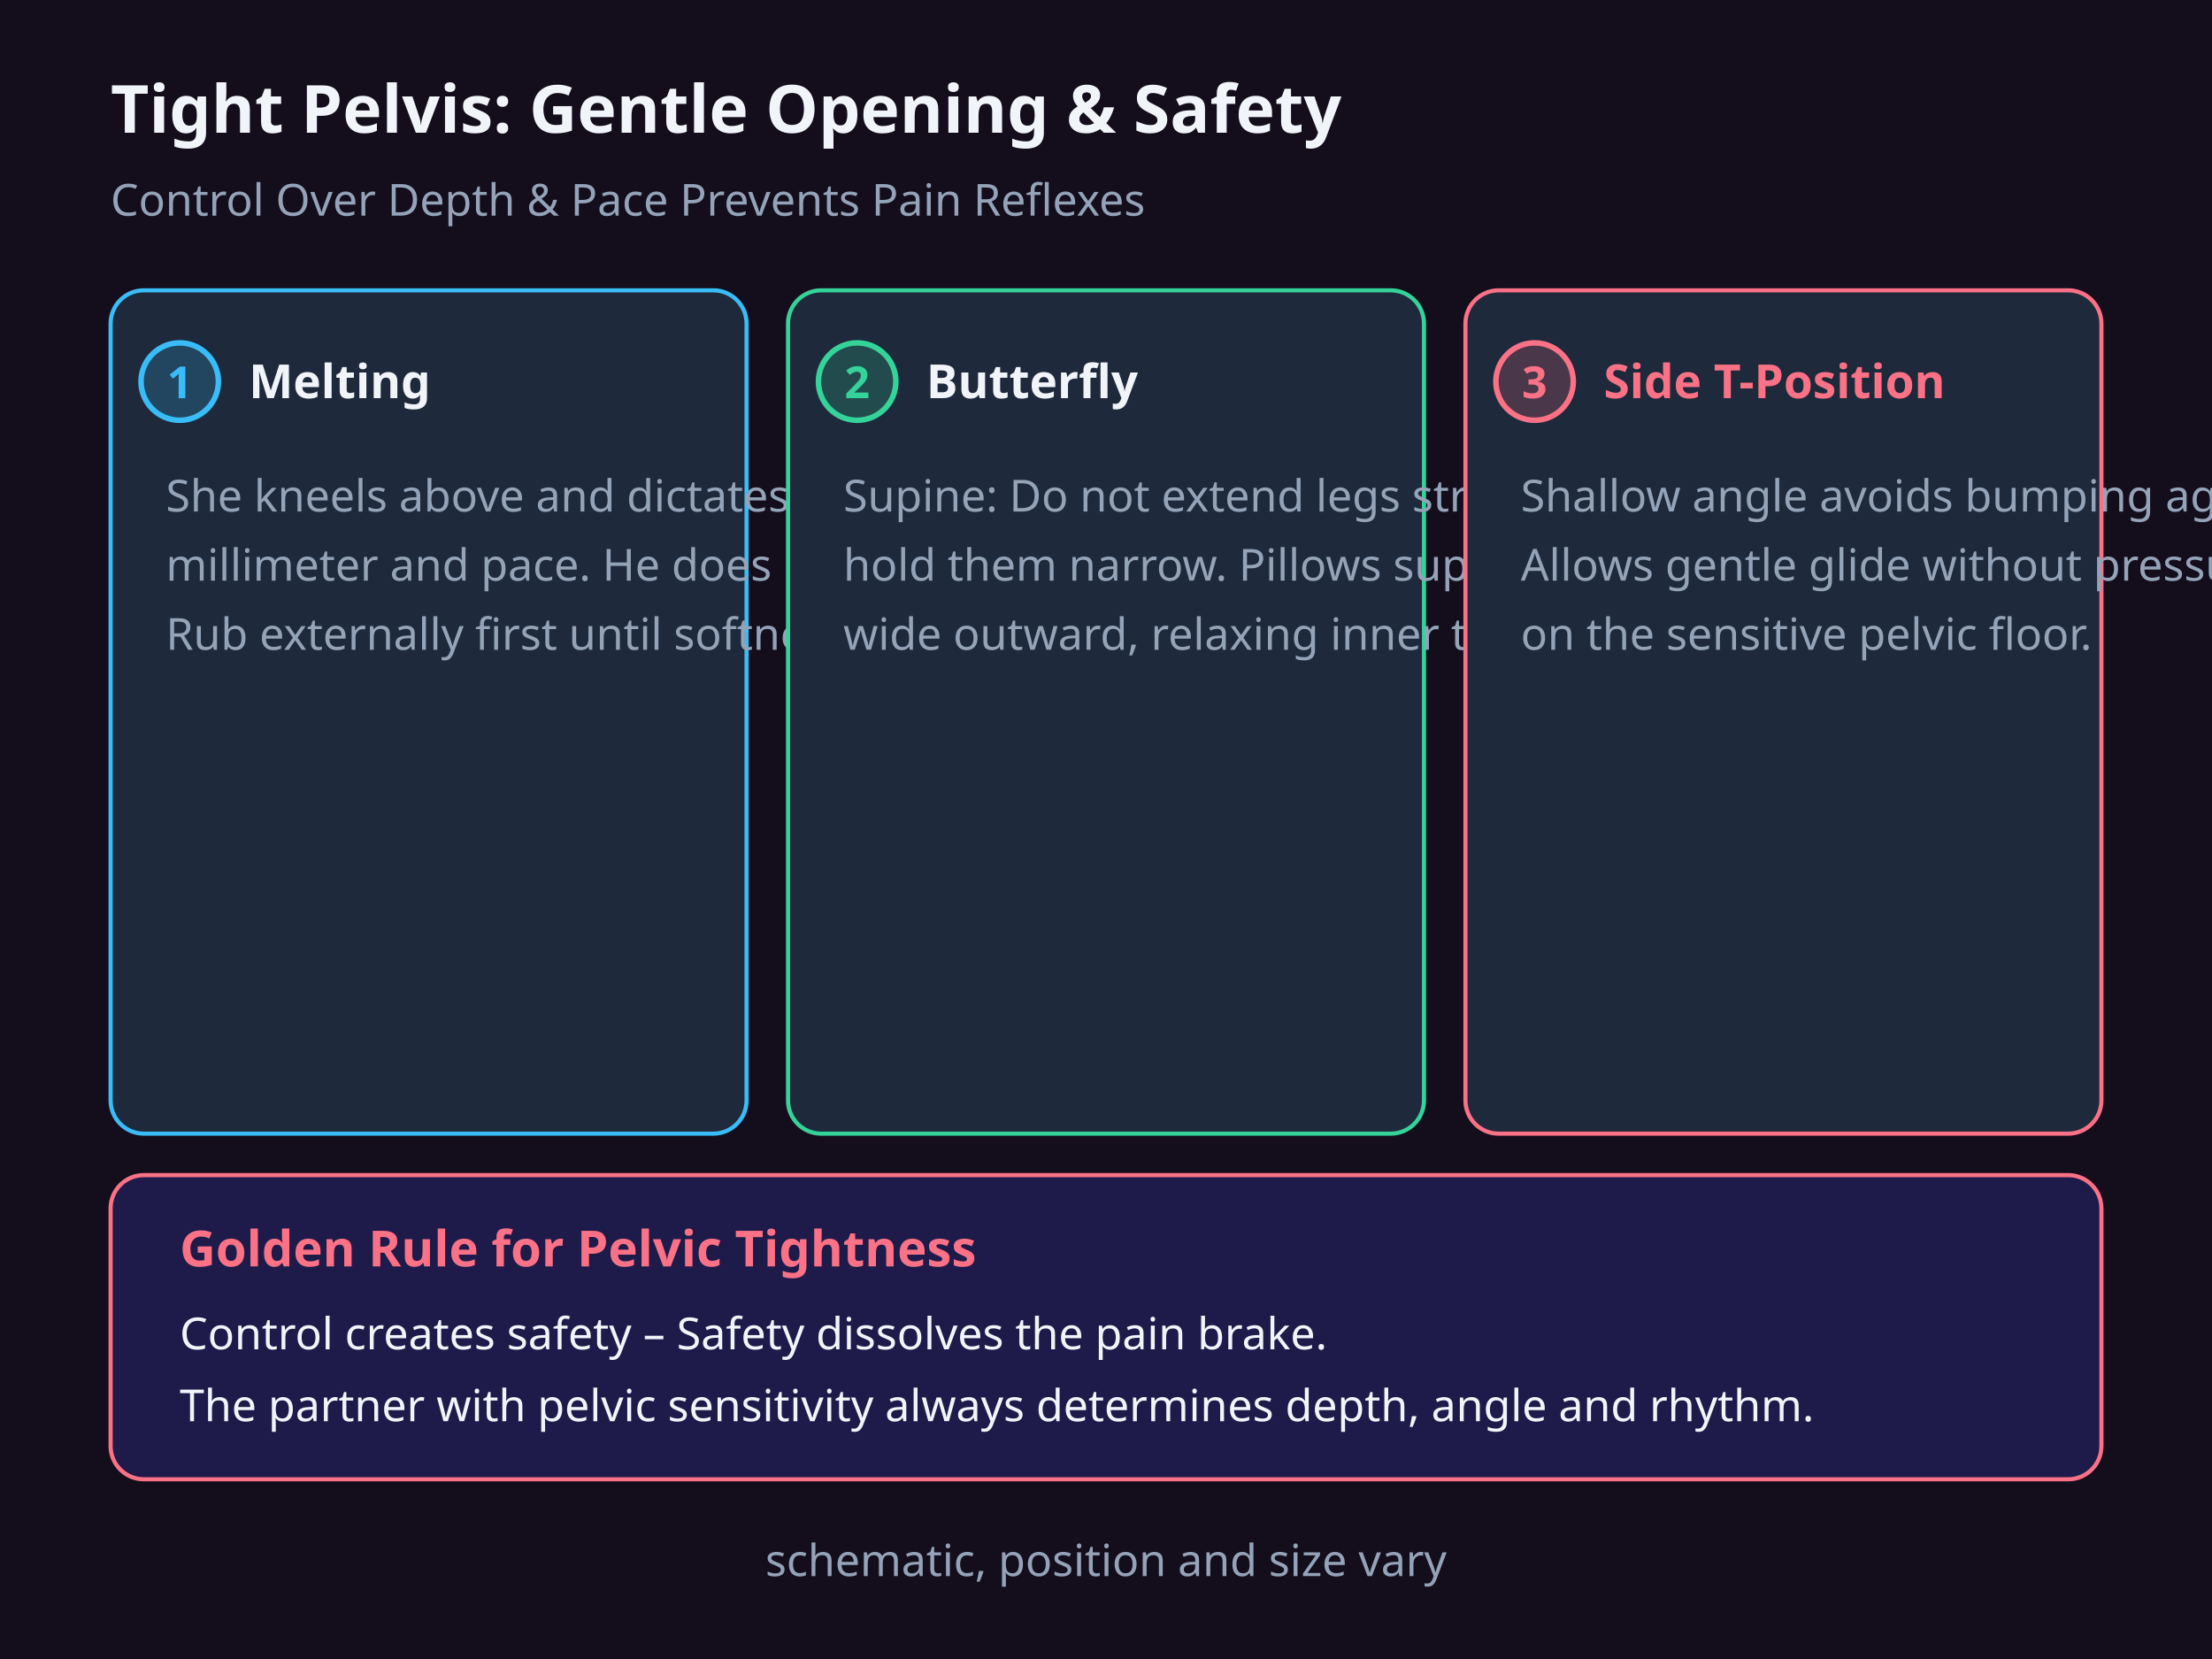
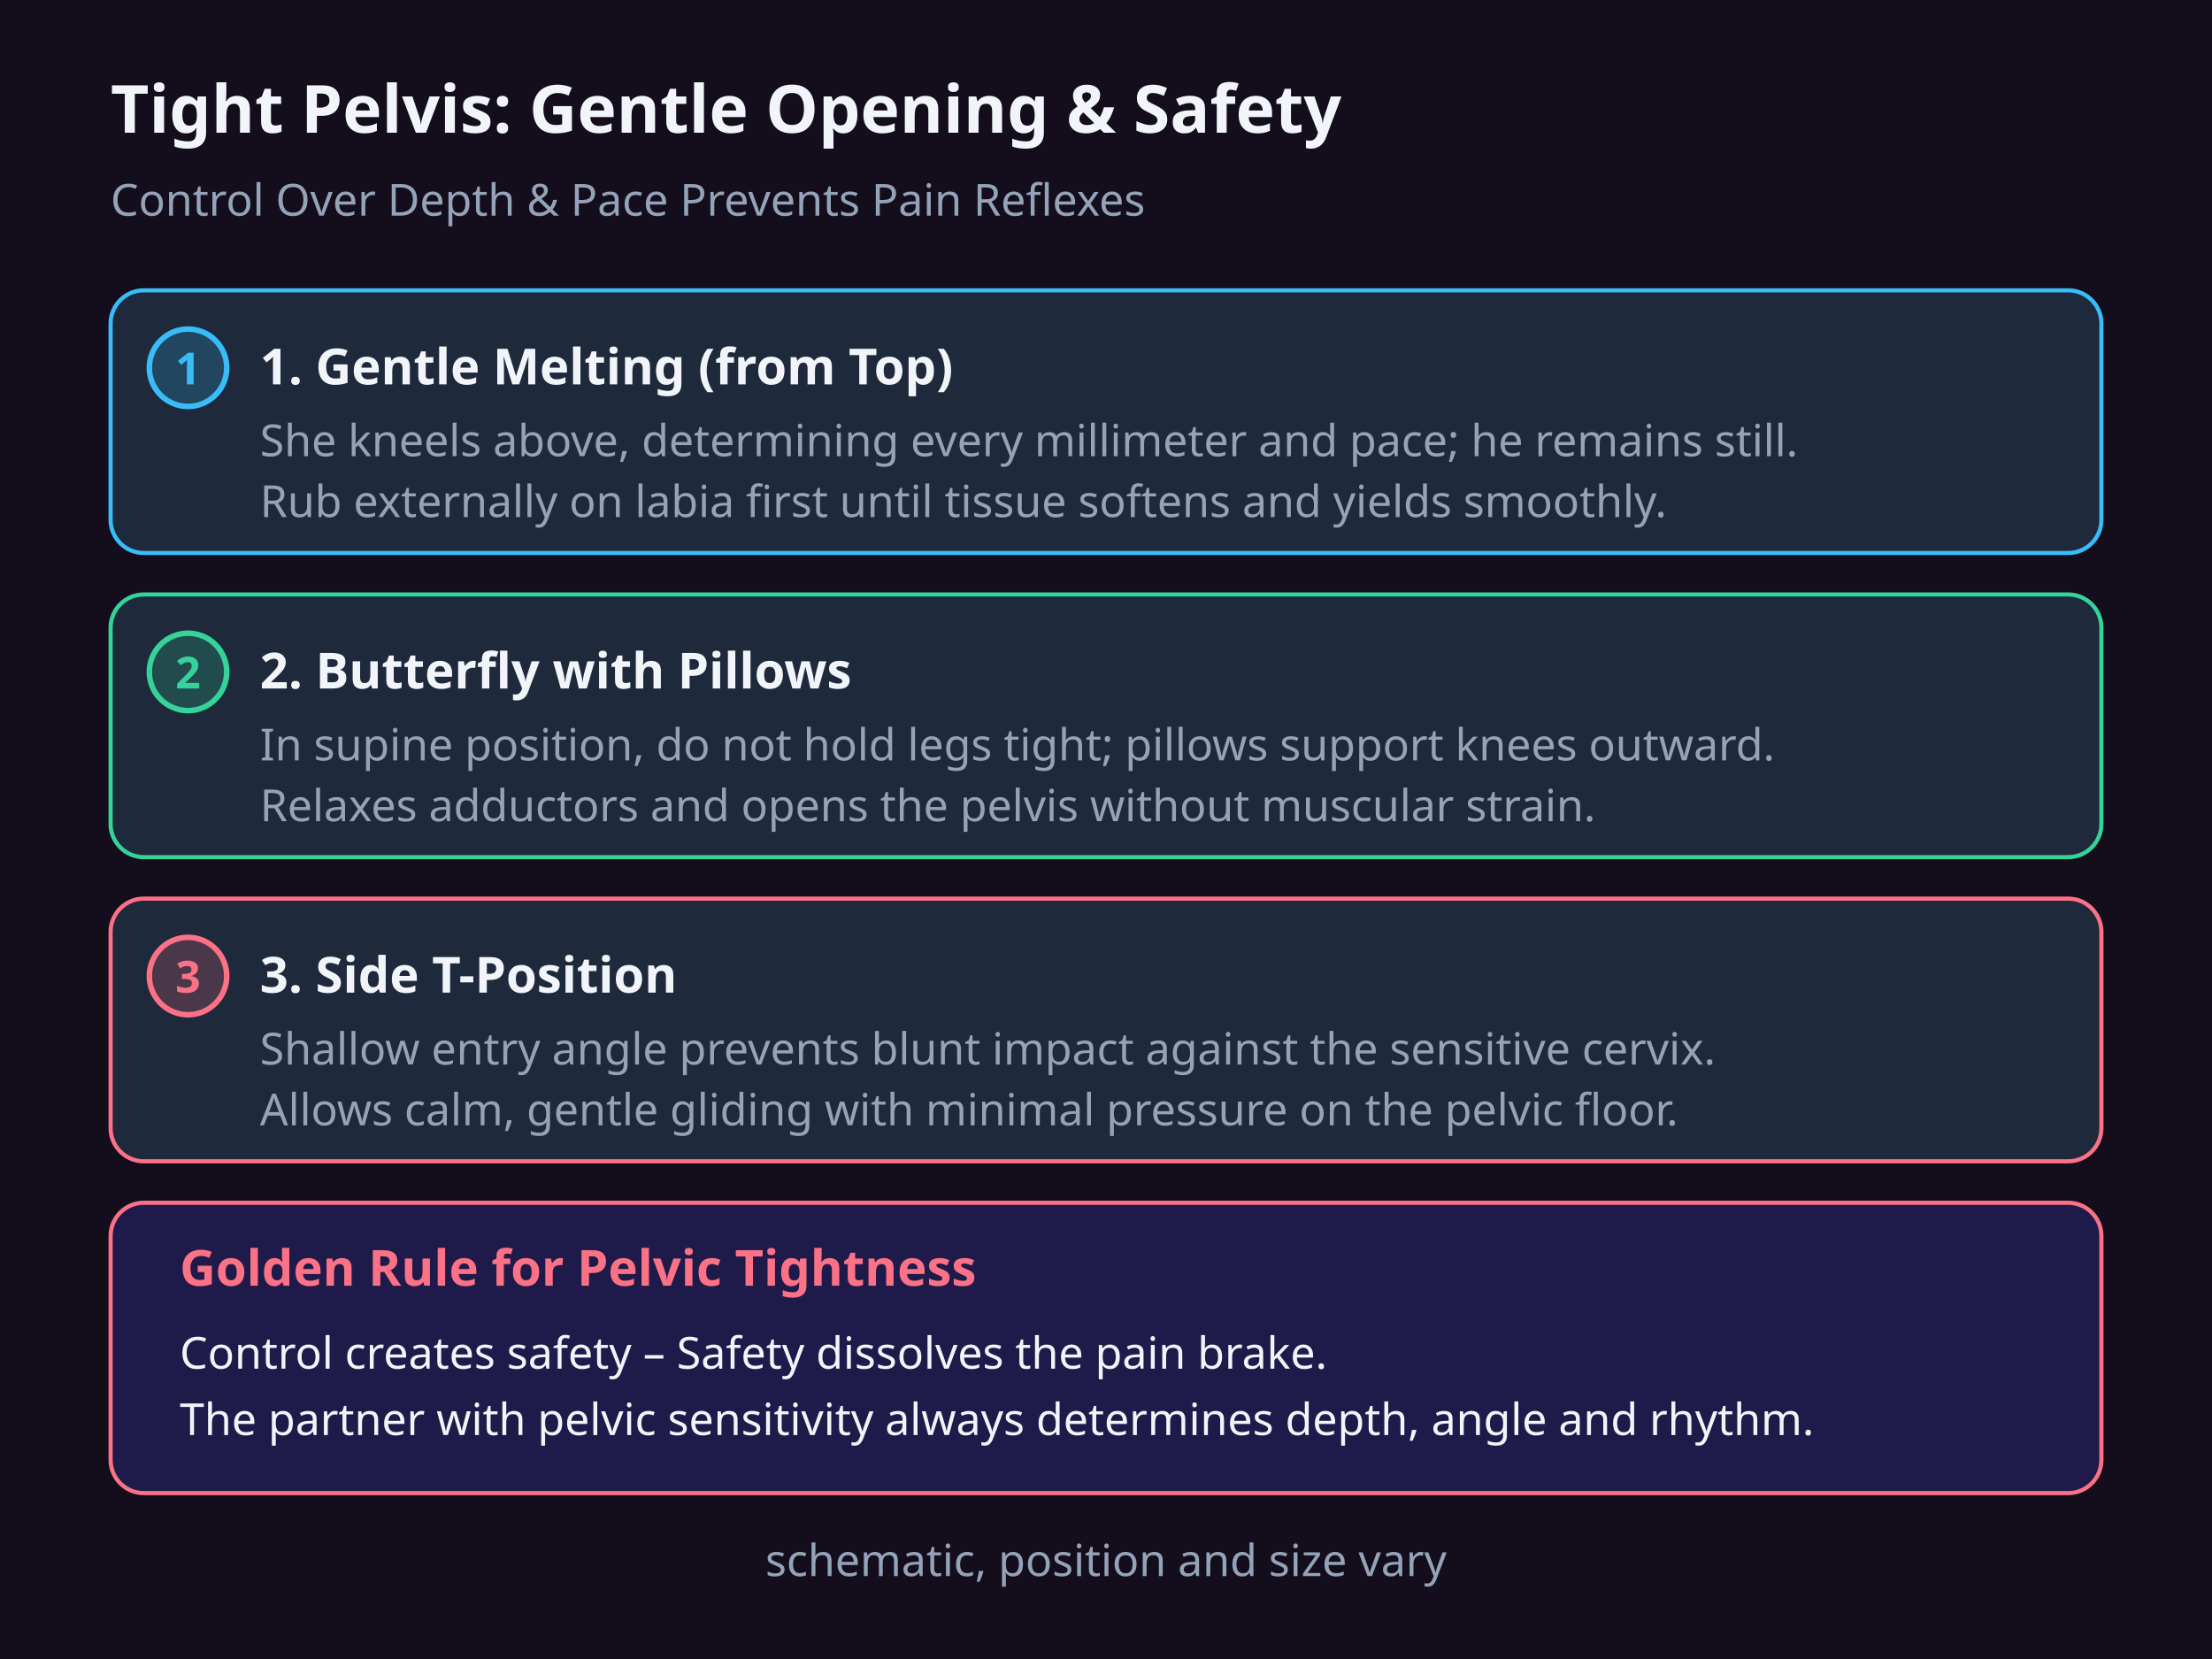
<svg xmlns="http://www.w3.org/2000/svg" viewBox="0 0 800 600" width="100%" height="100%">
  <rect width="800" height="600" fill="#140D1C" />
  <defs>
    <linearGradient id="bgGrad" x1="0%" y1="0%" x2="100%" y2="100%">
      <stop offset="0%" stop-color="#1E1B4B" stop-opacity="0.6" />
      <stop offset="100%" stop-color="#0F172A" stop-opacity="0.8" />
    </linearGradient>
    <linearGradient id="roseGrad" x1="0%" y1="0%" x2="100%" y2="0%">
      <stop offset="0%" stop-color="#FB7185" />
      <stop offset="100%" stop-color="#F43F5E" />
    </linearGradient>
    <linearGradient id="cyanGrad" x1="0%" y1="0%" x2="100%" y2="0%">
      <stop offset="0%" stop-color="#38BDF8" />
      <stop offset="100%" stop-color="#0284C7" />
    </linearGradient>
    <linearGradient id="greenGrad" x1="0%" y1="0%" x2="100%" y2="0%">
      <stop offset="0%" stop-color="#34D399" />
      <stop offset="100%" stop-color="#059669" />
    </linearGradient>
    <linearGradient id="purpleGrad" x1="0%" y1="0%" x2="100%" y2="0%">
      <stop offset="0%" stop-color="#C084FC" />
      <stop offset="100%" stop-color="#9333EA" />
    </linearGradient>
  </defs>
  <text x="40" y="48" fill="#F1F5F9" font-family="sans-serif" font-size="24px" font-weight="bold">Tight Pelvis: Gentle Opening &amp; Safety</text>
  <text x="40" y="78" fill="#94A3B8" font-family="sans-serif" font-size="16px">Control Over Depth &amp; Pace Prevents Pain Reflexes</text>
-   <rect x="40" y="105" width="230" height="305" rx="12" fill="#1E293B" stroke="#38BDF8" stroke-width="1.5" />
-   <circle cx="65" cy="138" r="14" fill="#38BDF8" fill-opacity="0.2" stroke="#38BDF8" stroke-width="2" />
-   <text x="65" y="144" fill="#38BDF8" font-family="sans-serif" font-size="16px" font-weight="bold" text-anchor="middle">1</text>
-   <text x="90" y="144" fill="#F1F5F9" font-family="sans-serif" font-size="17px" font-weight="bold">Melting</text>
-   <text x="60" y="185" fill="#94A3B8" font-family="sans-serif" font-size="16px" font-weight="normal" text-anchor="start">She kneels above and dictates every</text>
-   <text x="60" y="210" fill="#94A3B8" font-family="sans-serif" font-size="16px" font-weight="normal" text-anchor="start">millimeter and pace. He does not move.</text>
-   <text x="60" y="235" fill="#94A3B8" font-family="sans-serif" font-size="16px" font-weight="normal" text-anchor="start">Rub externally first until softness arises.</text>
-   <rect x="285" y="105" width="230" height="305" rx="12" fill="#1E293B" stroke="#34D399" stroke-width="1.5" />
-   <circle cx="310" cy="138" r="14" fill="#34D399" fill-opacity="0.2" stroke="#34D399" stroke-width="2" />
-   <text x="310" y="144" fill="#34D399" font-family="sans-serif" font-size="16px" font-weight="bold" text-anchor="middle">2</text>
-   <text x="335" y="144" fill="#F1F5F9" font-family="sans-serif" font-size="17px" font-weight="bold">Butterfly</text>
-   <text x="305" y="185" fill="#94A3B8" font-family="sans-serif" font-size="16px" font-weight="normal" text-anchor="start">Supine: Do not extend legs straight or</text>
-   <text x="305" y="210" fill="#94A3B8" font-family="sans-serif" font-size="16px" font-weight="normal" text-anchor="start">hold them narrow. Pillows support knees</text>
-   <text x="305" y="235" fill="#94A3B8" font-family="sans-serif" font-size="16px" font-weight="normal" text-anchor="start">wide outward, relaxing inner thighs.</text>
-   <rect x="530" y="105" width="230" height="305" rx="12" fill="#1E293B" stroke="#FB7185" stroke-width="1.5" />
-   <circle cx="555" cy="138" r="14" fill="#FB7185" fill-opacity="0.2" stroke="#FB7185" stroke-width="2" />
-   <text x="555" y="144" fill="#FB7185" font-family="sans-serif" font-size="16px" font-weight="bold" text-anchor="middle">3</text>
-   <text x="580" y="144" fill="#FB7185" font-family="sans-serif" font-size="17px" font-weight="bold">Side T-Position</text>
-   <text x="550" y="185" fill="#94A3B8" font-family="sans-serif" font-size="16px" font-weight="normal" text-anchor="start">Shallow angle avoids bumping against cervix.</text>
-   <text x="550" y="210" fill="#94A3B8" font-family="sans-serif" font-size="16px" font-weight="normal" text-anchor="start">Allows gentle glide without pressure</text>
-   <text x="550" y="235" fill="#94A3B8" font-family="sans-serif" font-size="16px" font-weight="normal" text-anchor="start">on the sensitive pelvic floor.</text>
-   <rect x="40" y="425" width="720" height="110" rx="12" fill="#1E1B4B" stroke="#FB7185" stroke-width="1.5" />
-   <text x="65" y="458" fill="#FB7185" font-family="sans-serif" font-size="18px" font-weight="bold">Golden Rule for Pelvic Tightness</text>
-   <text x="65" y="488" fill="#F1F5F9" font-family="sans-serif" font-size="16px" font-weight="normal" text-anchor="start">Control creates safety – Safety dissolves the pain brake.</text>
-   <text x="65" y="514" fill="#F1F5F9" font-family="sans-serif" font-size="16px" font-weight="normal" text-anchor="start">The partner with pelvic sensitivity always determines depth, angle and rhythm.</text>
+   <rect x="40" y="105" width="720" height="95" rx="12" fill="#1E293B" stroke="#38BDF8" stroke-width="1.5" />
+   <circle cx="68" cy="133" r="14" fill="#38BDF8" fill-opacity="0.2" stroke="#38BDF8" stroke-width="2" />
+   <text x="68" y="139" fill="#38BDF8" font-family="sans-serif" font-size="16px" font-weight="bold" text-anchor="middle">1</text>
+   <text x="94" y="139" fill="#F1F5F9" font-family="sans-serif" font-size="18px" font-weight="bold">1. Gentle Melting (from Top)</text>
+   <text x="94" y="165" fill="#94A3B8" font-family="sans-serif" font-size="16px" font-weight="normal" text-anchor="start">She kneels above, determining every millimeter and pace; he remains still.</text>
+   <text x="94" y="187" fill="#94A3B8" font-family="sans-serif" font-size="16px" font-weight="normal" text-anchor="start">Rub externally on labia first until tissue softens and yields smoothly.</text>
+   <rect x="40" y="215" width="720" height="95" rx="12" fill="#1E293B" stroke="#34D399" stroke-width="1.5" />
+   <circle cx="68" cy="243" r="14" fill="#34D399" fill-opacity="0.2" stroke="#34D399" stroke-width="2" />
+   <text x="68" y="249" fill="#34D399" font-family="sans-serif" font-size="16px" font-weight="bold" text-anchor="middle">2</text>
+   <text x="94" y="249" fill="#F1F5F9" font-family="sans-serif" font-size="18px" font-weight="bold">2. Butterfly with Pillows</text>
+   <text x="94" y="275" fill="#94A3B8" font-family="sans-serif" font-size="16px" font-weight="normal" text-anchor="start">In supine position, do not hold legs tight; pillows support knees outward.</text>
+   <text x="94" y="297" fill="#94A3B8" font-family="sans-serif" font-size="16px" font-weight="normal" text-anchor="start">Relaxes adductors and opens the pelvis without muscular strain.</text>
+   <rect x="40" y="325" width="720" height="95" rx="12" fill="#1E293B" stroke="#FB7185" stroke-width="1.5" />
+   <circle cx="68" cy="353" r="14" fill="#FB7185" fill-opacity="0.2" stroke="#FB7185" stroke-width="2" />
+   <text x="68" y="359" fill="#FB7185" font-family="sans-serif" font-size="16px" font-weight="bold" text-anchor="middle">3</text>
+   <text x="94" y="359" fill="#F1F5F9" font-family="sans-serif" font-size="18px" font-weight="bold">3. Side T-Position</text>
+   <text x="94" y="385" fill="#94A3B8" font-family="sans-serif" font-size="16px" font-weight="normal" text-anchor="start">Shallow entry angle prevents blunt impact against the sensitive cervix.</text>
+   <text x="94" y="407" fill="#94A3B8" font-family="sans-serif" font-size="16px" font-weight="normal" text-anchor="start">Allows calm, gentle gliding with minimal pressure on the pelvic floor.</text>
+   <rect x="40" y="435" width="720" height="105" rx="12" fill="#1E1B4B" stroke="#FB7185" stroke-width="1.5" />
+   <text x="65" y="465" fill="#FB7185" font-family="sans-serif" font-size="18px" font-weight="bold">Golden Rule for Pelvic Tightness</text>
+   <text x="65" y="495" fill="#F1F5F9" font-family="sans-serif" font-size="16px" font-weight="normal" text-anchor="start">Control creates safety – Safety dissolves the pain brake.</text>
+   <text x="65" y="519" fill="#F1F5F9" font-family="sans-serif" font-size="16px" font-weight="normal" text-anchor="start">The partner with pelvic sensitivity always determines depth, angle and rhythm.</text>
  <text x="400" y="570" fill="#94A3B8" font-family="sans-serif" font-size="16px" text-anchor="middle">schematic, position and size vary</text>
</svg>
